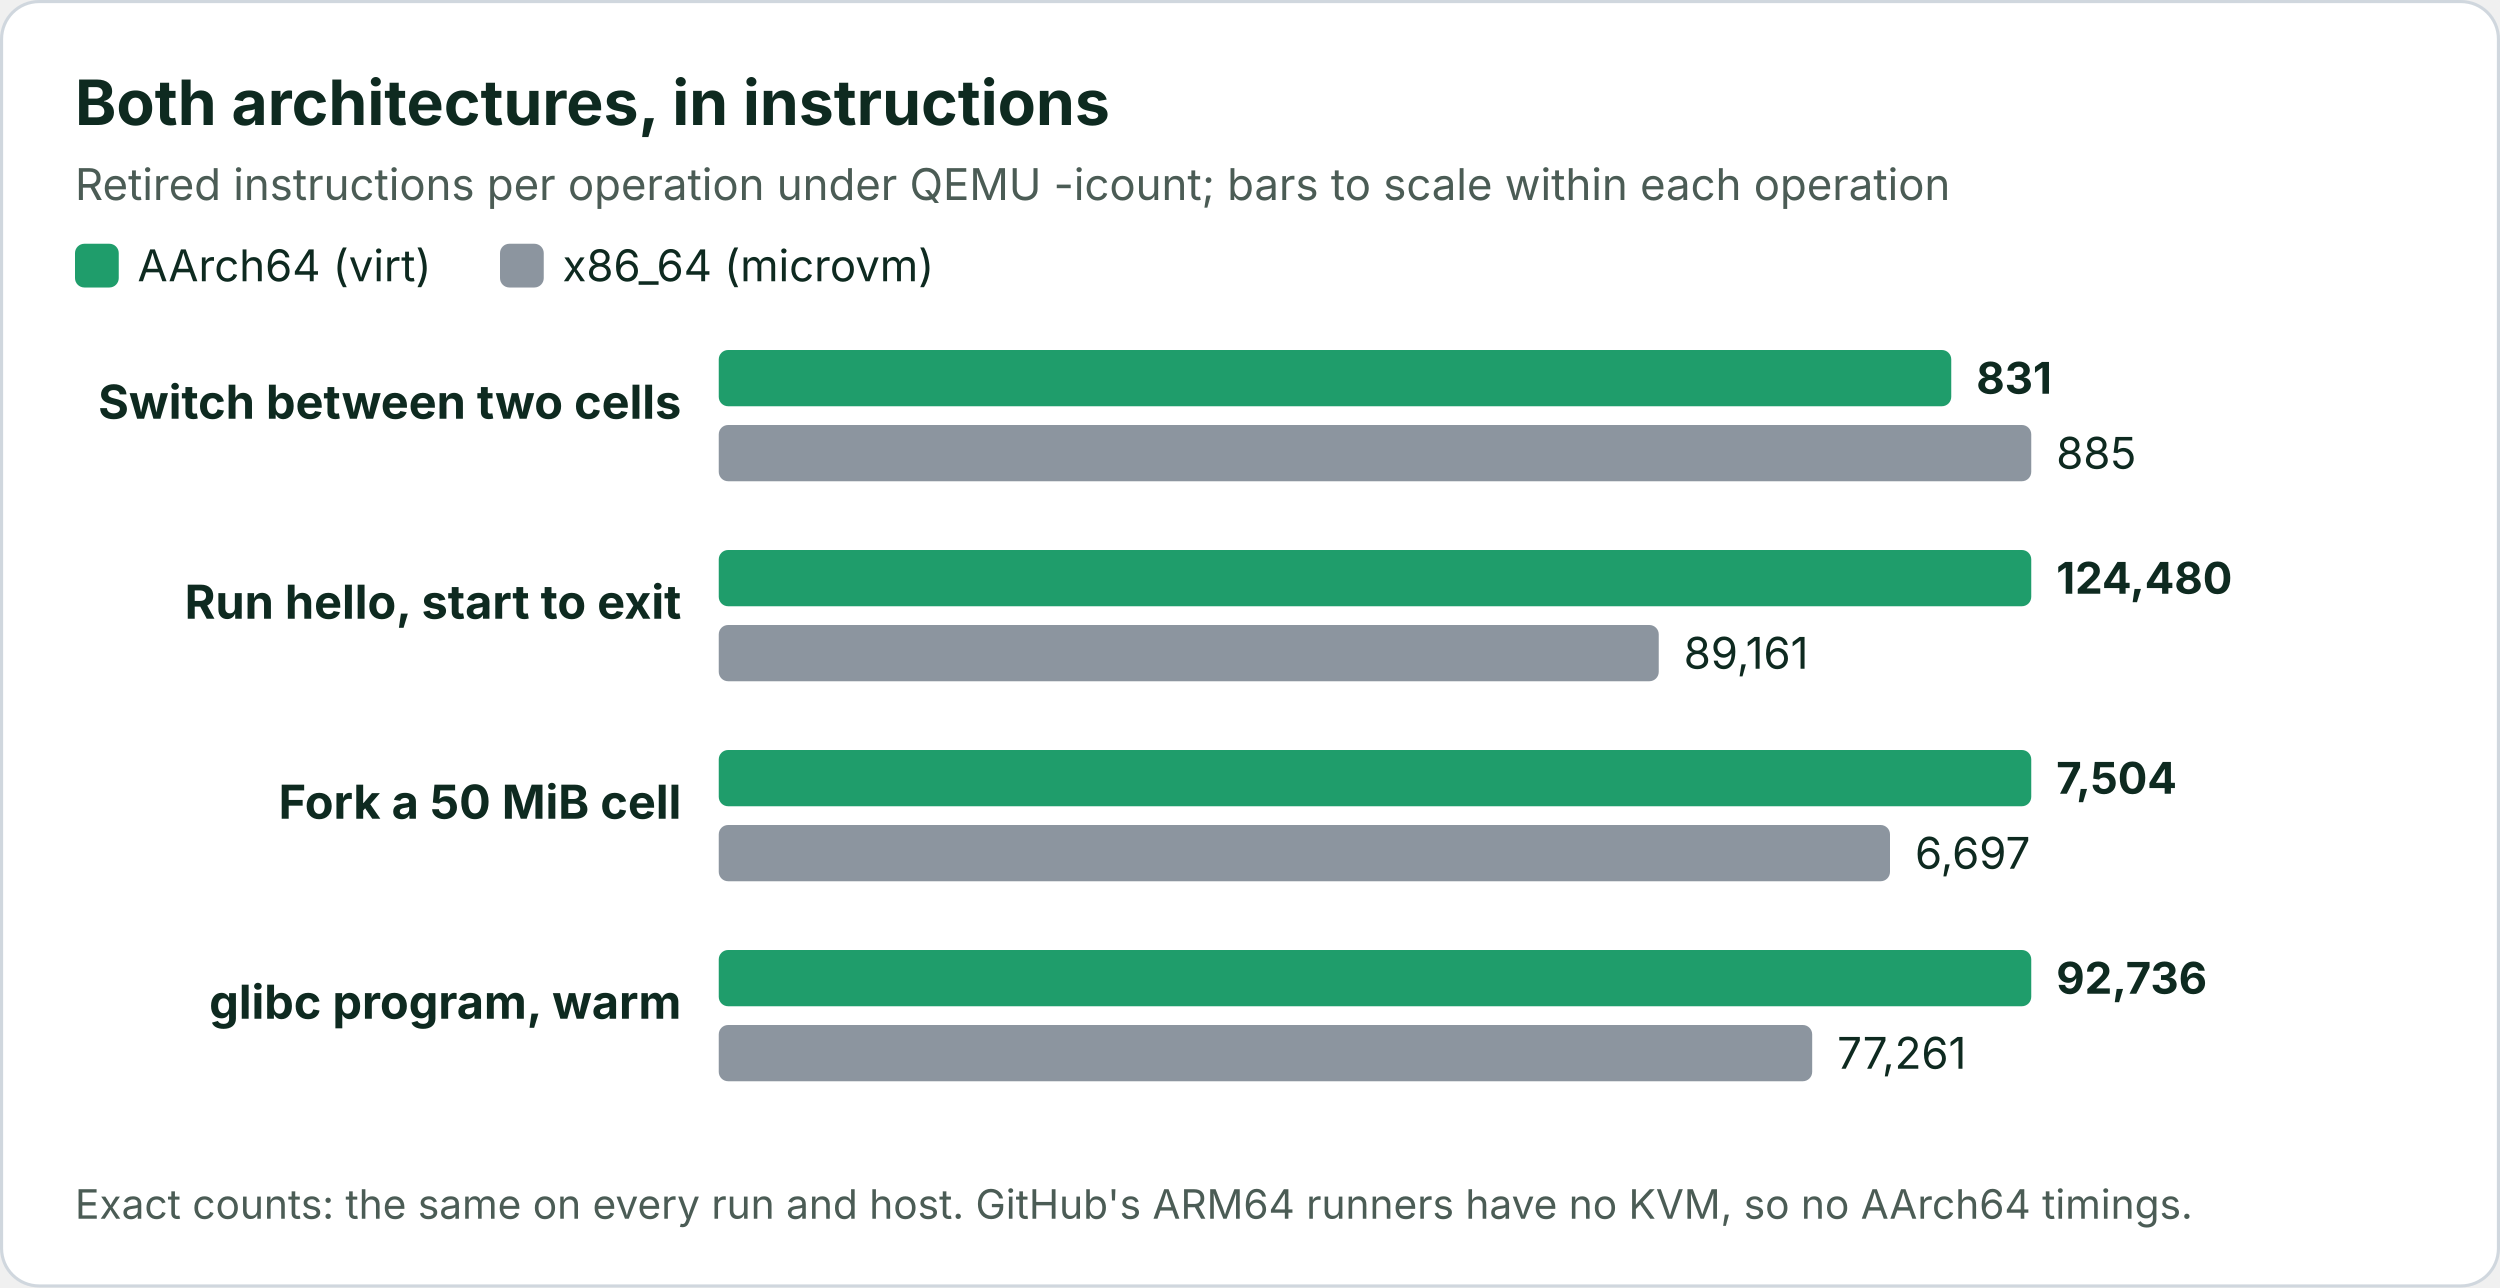
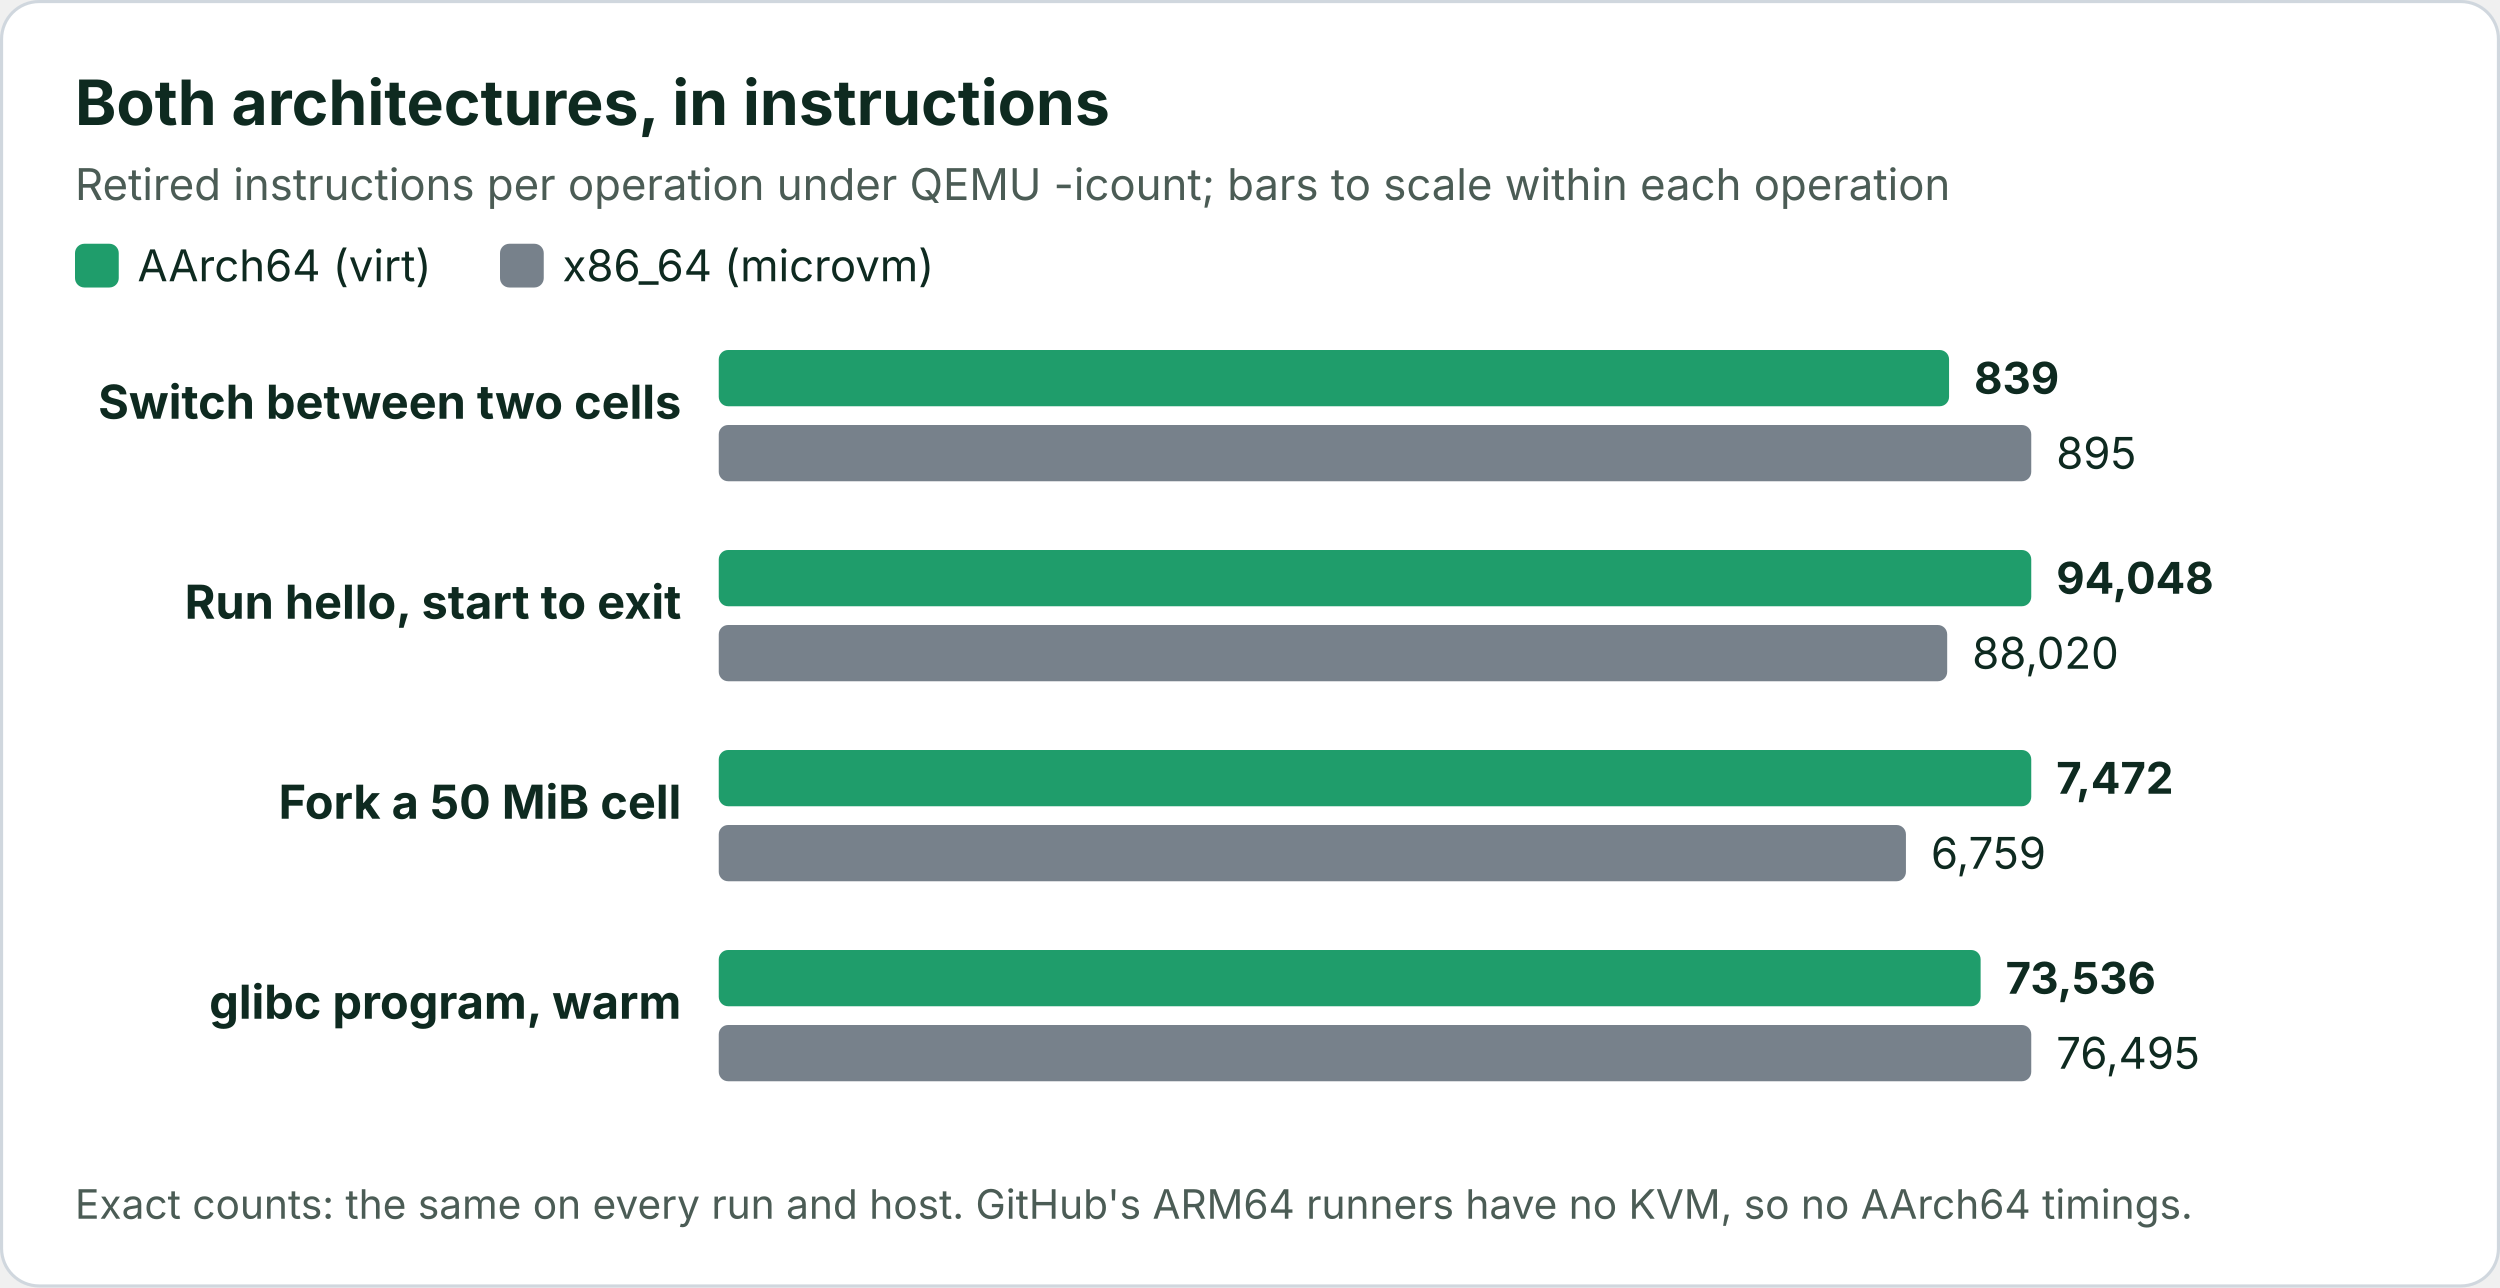
<svg xmlns="http://www.w3.org/2000/svg" viewBox="0 0 800 412" width="800" height="412" role="img" font-family="Inter, -apple-system, Segoe UI, Helvetica, Arial, sans-serif">
  <defs>
-     <marker id="a" viewBox="0 0 10 10" refX="9" refY="5" markerWidth="7" markerHeight="7" orient="auto-start-reverse">
+     <marker id="a" viewBox="0 0 10 10" refX="10" refY="5" markerWidth="7" markerHeight="7" orient="auto">
      <path d="M0 0L10 5L0 10z" fill="#57706a" />
+     </marker>
+     <marker id="g" viewBox="0 0 10 10" refX="10" refY="5" markerWidth="7" markerHeight="7" orient="auto">
+       <path d="M0 0L10 5L0 10z" fill="#1f9d6b" />
+     </marker>
+     <marker id="b" viewBox="0 0 10 10" refX="10" refY="5" markerWidth="7" markerHeight="7" orient="auto">
+       <path d="M0 0L10 5L0 10z" fill="#0a5cc2" />
+     </marker>
+     <marker id="o" viewBox="0 0 10 10" refX="10" refY="5" markerWidth="7" markerHeight="7" orient="auto">
+       <path d="M0 0L10 5L0 10z" fill="#8a6100" />
+     </marker>
+     <marker id="r" viewBox="0 0 10 10" refX="10" refY="5" markerWidth="7" markerHeight="7" orient="auto">
+       <path d="M0 0L10 5L0 10z" fill="#b42318" />
+     </marker>
+     <marker id="c" viewBox="0 0 10 10" refX="10" refY="5" markerWidth="7" markerHeight="7" orient="auto">
+       <path d="M0 0L10 5L0 10z" fill="#146c4a" />
    </marker>
  </defs>
  <rect class="bg" x="0.5" y="0.5" width="799" height="411" rx="12" fill="#ffffff" stroke="#d0d7de" />
  <text x="24" y="40" font-size="20" fill="#0e2a20" font-weight="700">Both architectures, in instructions</text>
  <text x="24" y="64" font-size="14" fill="#4b5c55">Retired instructions per operation under QEMU -icount; bars to scale within each operation</text>
  <rect x="24" y="78" width="14" height="14" rx="3" fill="#1f9d6b" stroke="#1f9d6b" stroke-width="0" />
  <text x="44" y="90" font-size="14" fill="#0e2a20">AArch64 (virt)</text>
-   <rect x="160" y="78" width="14" height="14" rx="3" fill="#8c959f" stroke="#8c959f" stroke-width="0" />
+   <rect x="160" y="78" width="14" height="14" rx="3" fill="#77818b" stroke="#77818b" stroke-width="0" />
  <text x="180" y="90" font-size="14" fill="#0e2a20">x86_64 (microvm)</text>
  <text x="218" y="134" font-size="15" fill="#0e2a20" font-weight="700" text-anchor="end">Switch between two cells</text>
-   <rect x="230" y="112" width="394.4" height="18" rx="3" fill="#1f9d6b" stroke="#1f9d6b" stroke-width="0" />
-   <text x="632.4" y="126" font-size="14" fill="#0e2a20" font-weight="700">831</text>
-   <rect x="230" y="136" width="420.0" height="18" rx="3" fill="#8c959f" stroke="#8c959f" stroke-width="0" />
-   <text x="658.0" y="150" font-size="14" fill="#0e2a20">885</text>
+   <rect x="230" y="112" width="393.7" height="18" rx="3" fill="#1f9d6b" stroke="#1f9d6b" stroke-width="0" />
+   <text x="631.7" y="126" font-size="14" fill="#0e2a20" font-weight="700">839</text>
+   <rect x="230" y="136" width="420.0" height="18" rx="3" fill="#77818b" stroke="#77818b" stroke-width="0" />
+   <text x="658.0" y="150" font-size="14" fill="#0e2a20">895</text>
  <text x="218" y="198" font-size="15" fill="#0e2a20" font-weight="700" text-anchor="end">Run hello, start to exit</text>
  <rect x="230" y="176" width="420.0" height="18" rx="3" fill="#1f9d6b" stroke="#1f9d6b" stroke-width="0" />
-   <text x="658.0" y="190" font-size="14" fill="#0e2a20" font-weight="700">124,480</text>
-   <rect x="230" y="200" width="300.8" height="18" rx="3" fill="#8c959f" stroke="#8c959f" stroke-width="0" />
-   <text x="538.8" y="214" font-size="14" fill="#0e2a20">89,161</text>
+   <text x="658.0" y="190" font-size="14" fill="#0e2a20" font-weight="700">94,048</text>
+   <rect x="230" y="200" width="393.1" height="18" rx="3" fill="#77818b" stroke="#77818b" stroke-width="0" />
+   <text x="631.1" y="214" font-size="14" fill="#0e2a20">88,020</text>
  <text x="218" y="262" font-size="15" fill="#0e2a20" font-weight="700" text-anchor="end">Fork a 50 MiB cell</text>
  <rect x="230" y="240" width="420.0" height="18" rx="3" fill="#1f9d6b" stroke="#1f9d6b" stroke-width="0" />
-   <text x="658.0" y="254" font-size="14" fill="#0e2a20" font-weight="700">7,504</text>
-   <rect x="230" y="264" width="374.8" height="18" rx="3" fill="#8c959f" stroke="#8c959f" stroke-width="0" />
-   <text x="612.8" y="278" font-size="14" fill="#0e2a20">6,697</text>
+   <text x="658.0" y="254" font-size="14" fill="#0e2a20" font-weight="700">7,472</text>
+   <rect x="230" y="264" width="379.9" height="18" rx="3" fill="#77818b" stroke="#77818b" stroke-width="0" />
+   <text x="617.9" y="278" font-size="14" fill="#0e2a20">6,759</text>
  <text x="218" y="326" font-size="15" fill="#0e2a20" font-weight="700" text-anchor="end">glibc program, warm</text>
-   <rect x="230" y="304" width="420.0" height="18" rx="3" fill="#1f9d6b" stroke="#1f9d6b" stroke-width="0" />
-   <text x="658.0" y="318" font-size="14" fill="#0e2a20" font-weight="700">92,736</text>
-   <rect x="230" y="328" width="349.9" height="18" rx="3" fill="#8c959f" stroke="#8c959f" stroke-width="0" />
-   <text x="587.9" y="342" font-size="14" fill="#0e2a20">77,261</text>
+   <rect x="230" y="304" width="403.8" height="18" rx="3" fill="#1f9d6b" stroke="#1f9d6b" stroke-width="0" />
+   <text x="641.8" y="318" font-size="14" fill="#0e2a20" font-weight="700">73,536</text>
+   <rect x="230" y="328" width="420.0" height="18" rx="3" fill="#77818b" stroke="#77818b" stroke-width="0" />
+   <text x="658.0" y="342" font-size="14" fill="#0e2a20">76,495</text>
  <text x="24" y="390" font-size="13" fill="#4b5c55">Exact counts: the same on every run and host. GitHub's ARM64 runners have no KVM, so no AArch64 timings.</text>
</svg>
